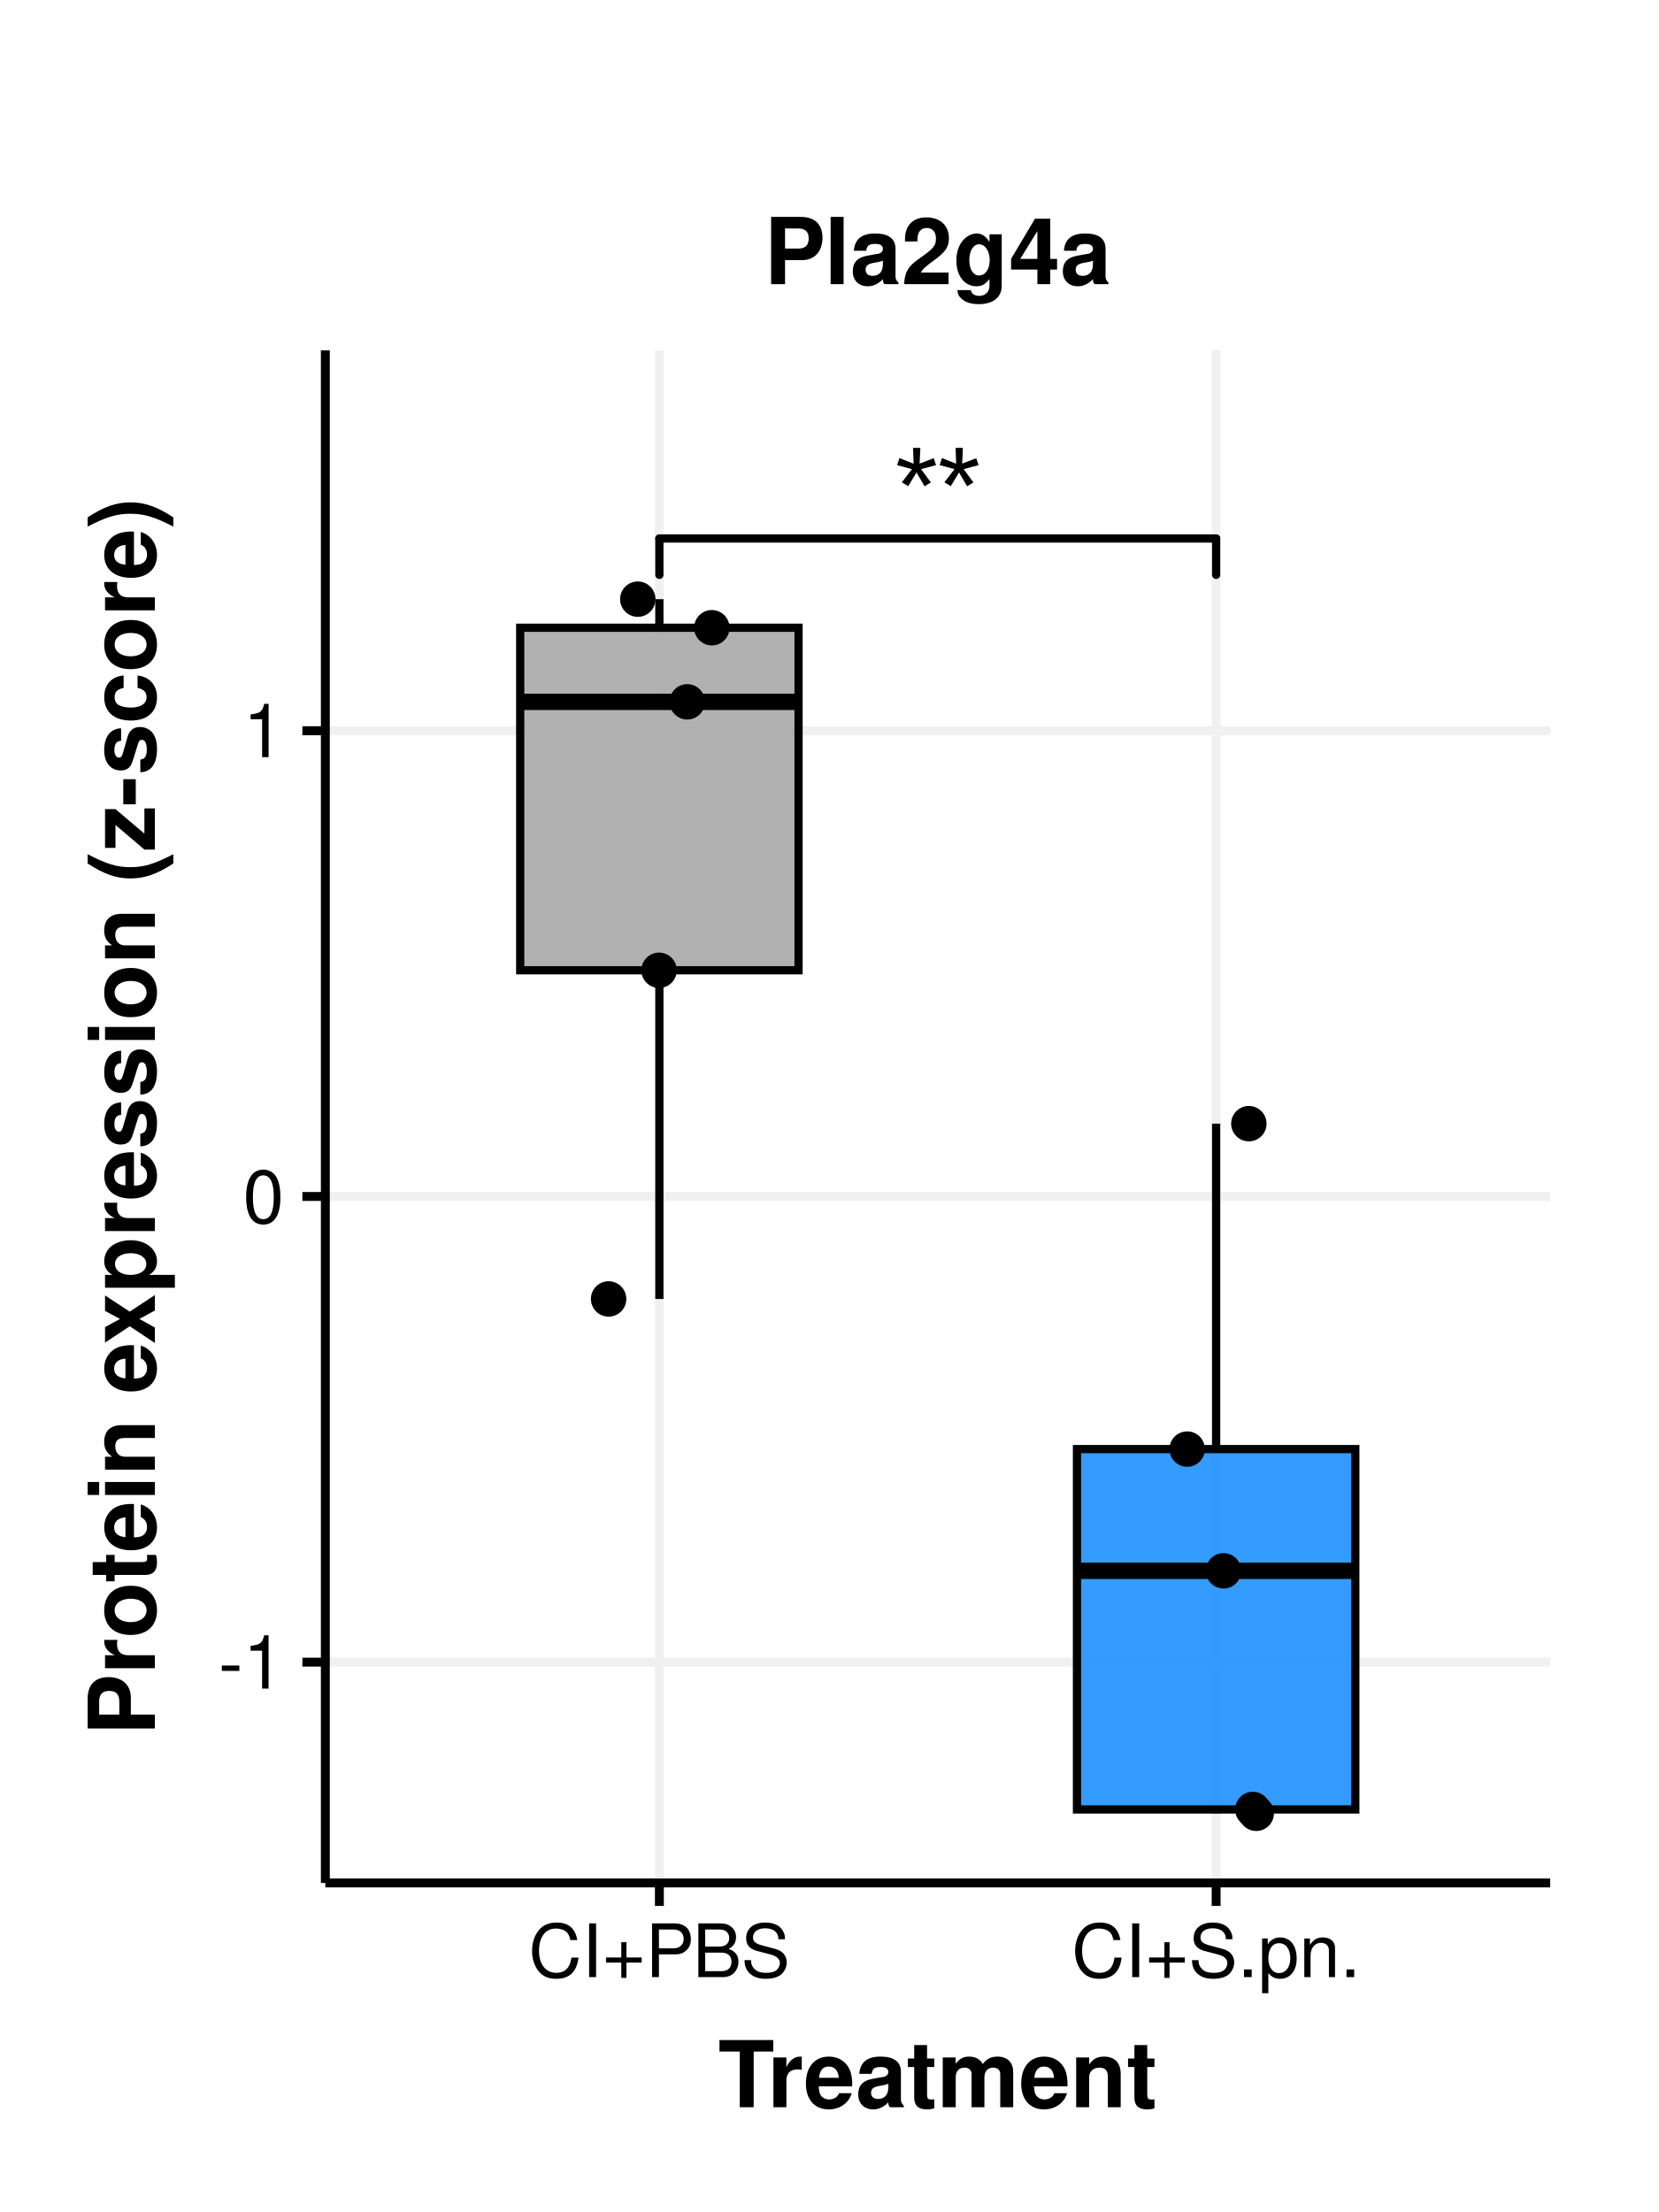
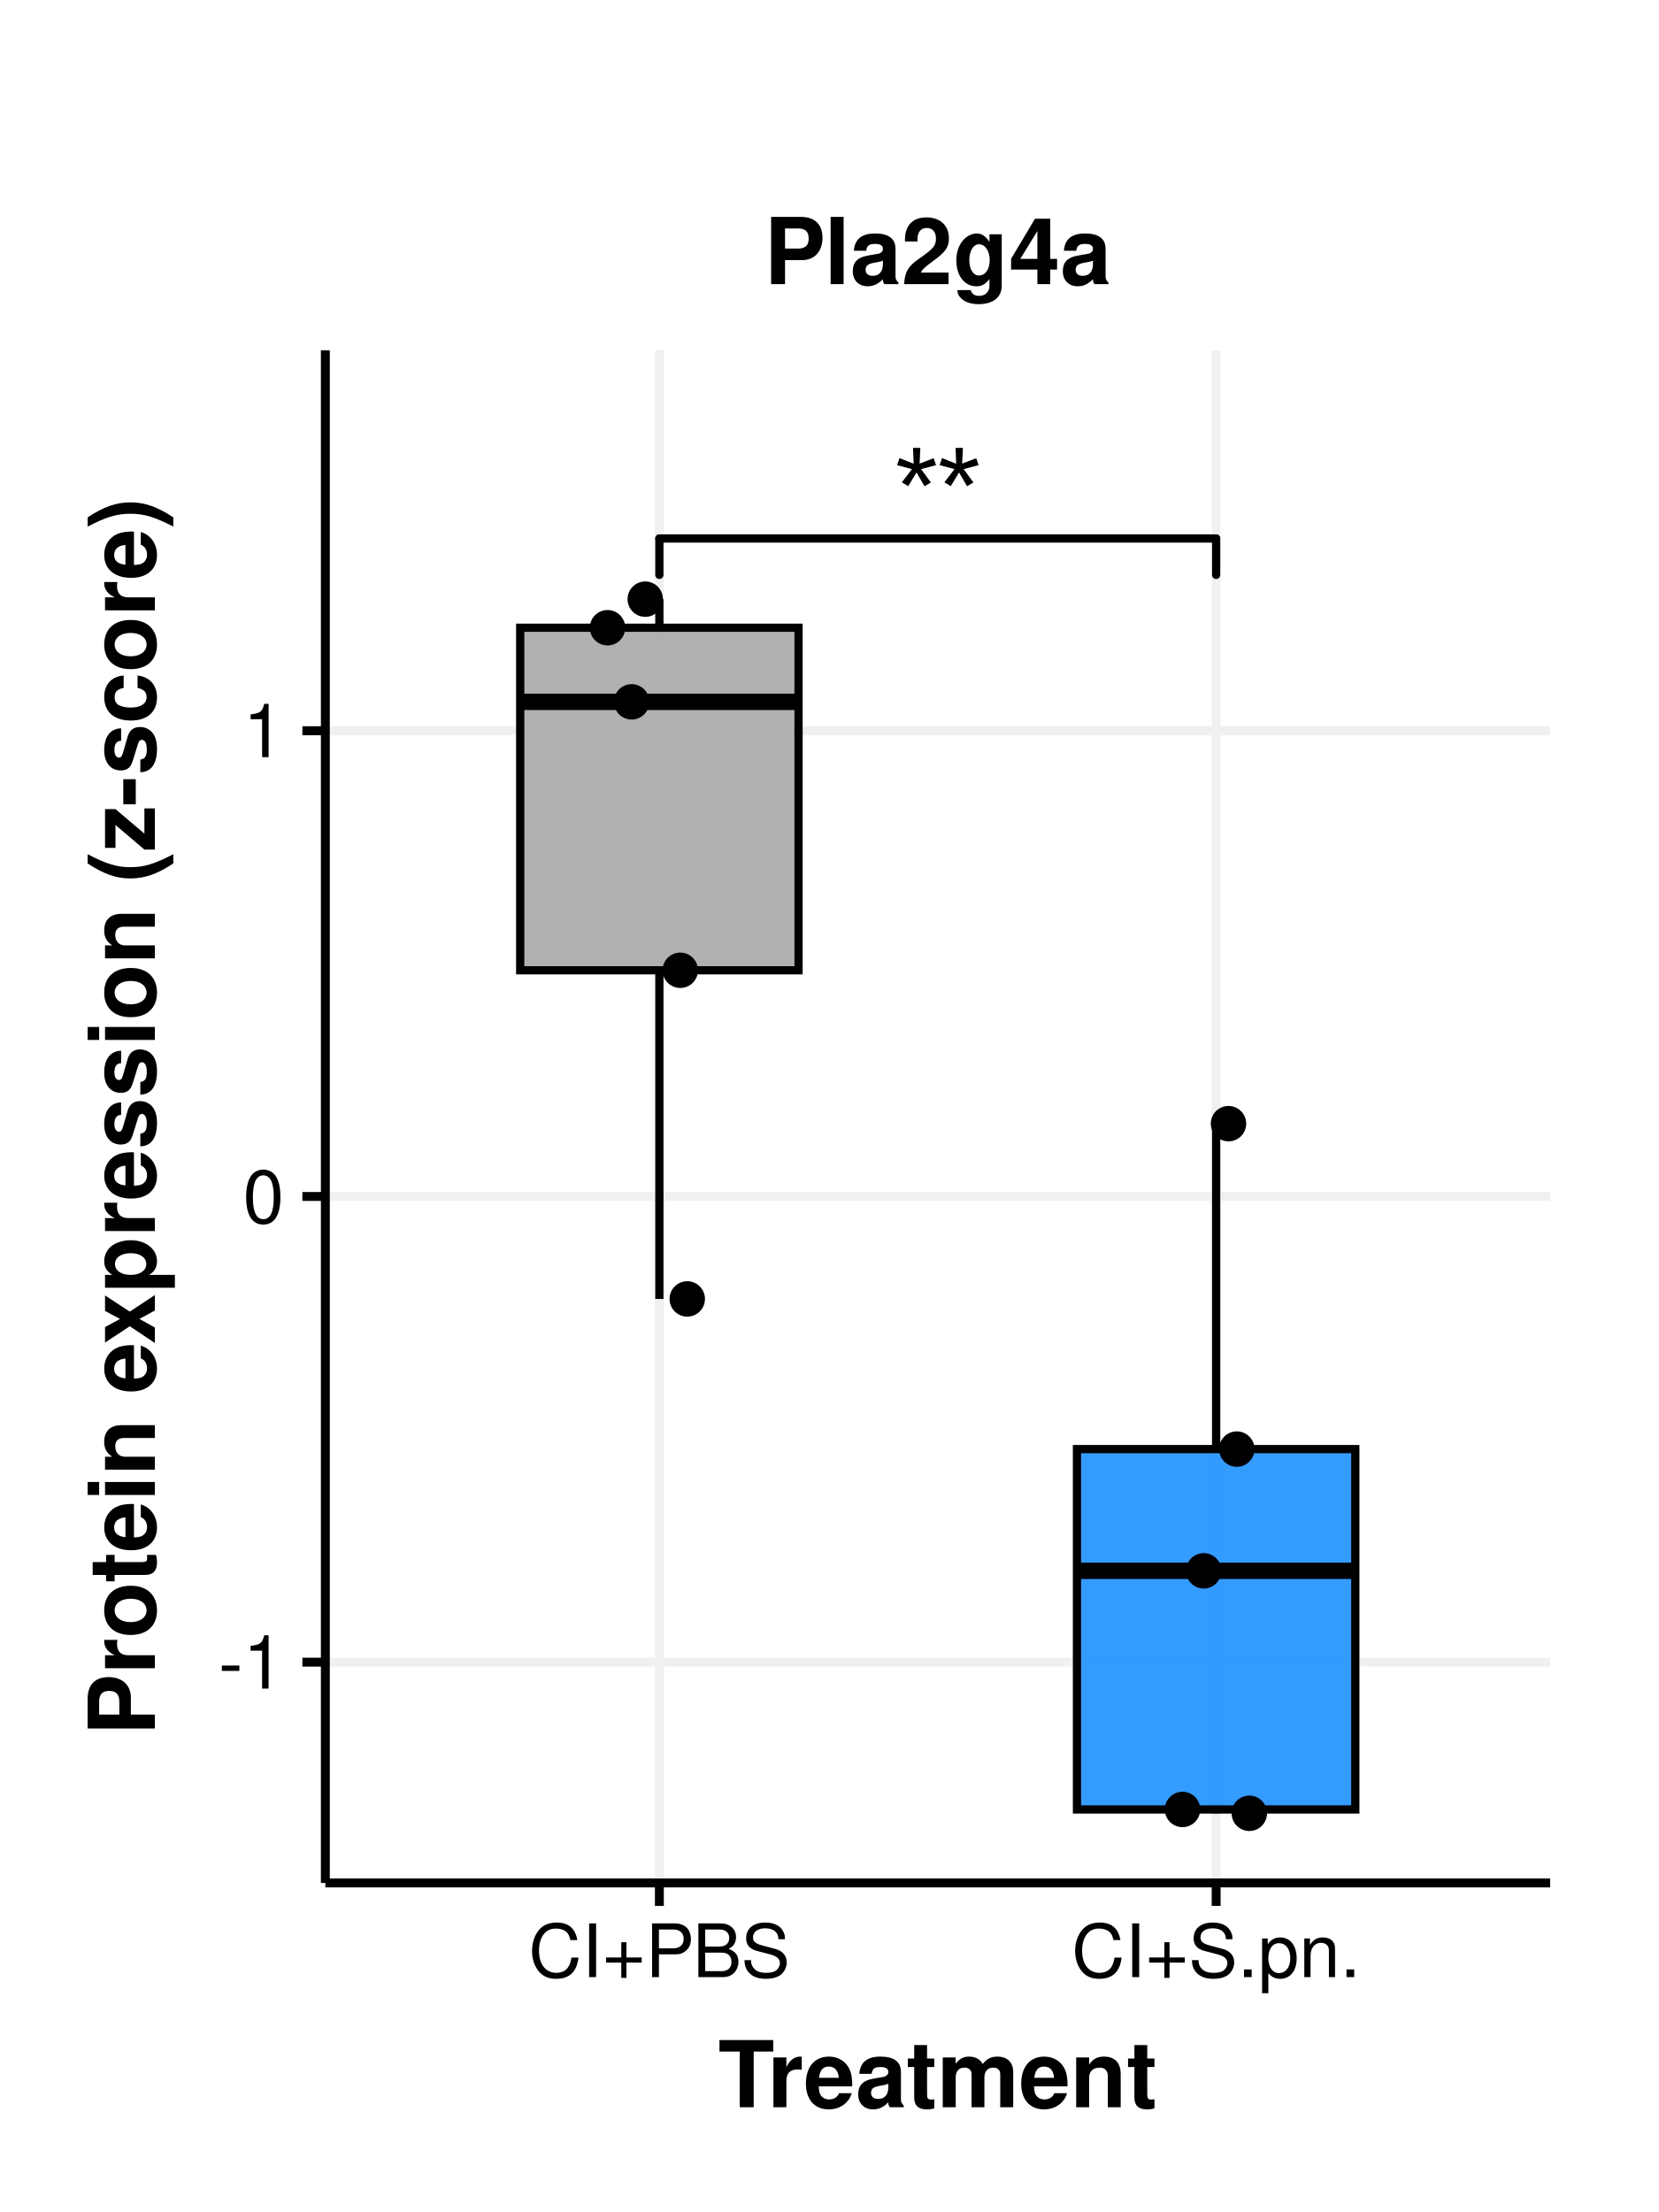
<svg xmlns="http://www.w3.org/2000/svg" class="svglite" width="216.00pt" height="288.00pt" viewBox="0 0 216.00 288.00">
  <defs>
    <style type="text/css">
    .svglite line, .svglite polyline, .svglite polygon, .svglite path, .svglite rect, .svglite circle {
      fill: none;
      stroke: #000000;
      stroke-linecap: round;
      stroke-linejoin: round;
      stroke-miterlimit: 10.00;
    }
    .svglite text {
      white-space: pre;
    }
  </style>
  </defs>
  <rect width="100%" height="100%" style="stroke: none; fill: #FFFFFF;" />
  <defs>
    <clipPath id="cpMC4wMHwyMTYuMDB8MC4wMHwyODguMDA=">
      <rect x="0.00" y="0.00" width="216.00" height="288.00" />
    </clipPath>
  </defs>
  <g clip-path="url(#cpMC4wMHwyMTYuMDB8MC4wMHwyODguMDA=)">
    <rect x="0.00" y="0.00" width="216.00" height="288.00" style="stroke-width: 1.16; stroke: none; fill: #FFFFFF;" />
  </g>
  <defs>
    <clipPath id="cpNDIuMzZ8MjAxLjgzfDQ1LjYxfDI0NS4xNg==">
      <rect x="42.36" y="45.61" width="159.46" height="199.55" />
    </clipPath>
  </defs>
  <g clip-path="url(#cpNDIuMzZ8MjAxLjgzfDQ1LjYxfDI0NS4xNg==)">
    <rect x="42.36" y="45.61" width="159.46" height="199.55" style="stroke-width: 1.16; stroke: none; fill: #FFFFFF;" />
    <polyline points="42.36,216.41 201.83,216.41 " style="stroke-width: 1.16; stroke: #F0F0F0; stroke-linecap: butt;" />
    <polyline points="42.36,155.78 201.83,155.78 " style="stroke-width: 1.16; stroke: #F0F0F0; stroke-linecap: butt;" />
    <polyline points="42.36,95.14 201.83,95.14 " style="stroke-width: 1.16; stroke: #F0F0F0; stroke-linecap: butt;" />
    <polyline points="85.85,245.16 85.85,45.61 " style="stroke-width: 1.16; stroke: #F0F0F0; stroke-linecap: butt;" />
    <polyline points="158.34,245.16 158.34,45.61 " style="stroke-width: 1.16; stroke: #F0F0F0; stroke-linecap: butt;" />
    <text x="122.10" y="68.11" text-anchor="middle" style="font-size: 14.23px; font-family: &quot;Arial&quot;;" textLength="11.07px" lengthAdjust="spacingAndGlyphs">**</text>
    <line x1="85.85" y1="74.85" x2="85.85" y2="70.11" style="stroke-width: 1.07;" />
    <line x1="85.85" y1="70.11" x2="158.34" y2="70.11" style="stroke-width: 1.07;" />
    <line x1="158.34" y1="70.11" x2="158.34" y2="74.85" style="stroke-width: 1.07;" />
    <line x1="85.85" y1="81.73" x2="85.85" y2="78.01" style="stroke-width: 1.07; stroke-linecap: butt;" />
    <line x1="85.85" y1="126.33" x2="85.85" y2="169.12" style="stroke-width: 1.07; stroke-linecap: butt;" />
    <polygon points="67.73,81.73 67.73,126.33 103.97,126.33 103.97,81.73 67.73,81.73 " style="stroke-width: 1.07; stroke-linecap: butt; stroke-linejoin: miter; fill: #A9A9A9; fill-opacity: 0.90;" />
    <line x1="67.73" y1="91.38" x2="103.97" y2="91.38" style="stroke-width: 2.13; stroke-linecap: butt; stroke-linejoin: miter;" />
    <line x1="158.34" y1="188.67" x2="158.34" y2="146.30" style="stroke-width: 1.07; stroke-linecap: butt;" />
    <line x1="158.34" y1="235.59" x2="158.34" y2="236.09" style="stroke-width: 1.07; stroke-linecap: butt;" />
    <polygon points="140.22,188.67 140.22,235.59 176.46,235.59 176.46,188.67 140.22,188.67 " style="stroke-width: 1.07; stroke-linecap: butt; stroke-linejoin: miter; fill: #1E90FF; fill-opacity: 0.90;" />
    <line x1="140.22" y1="204.52" x2="176.46" y2="204.52" style="stroke-width: 2.13; stroke-linecap: butt; stroke-linejoin: miter;" />
-     <circle cx="89.48" cy="91.38" r="1.95" style="stroke-width: 0.71; fill: #000000;" />
-     <circle cx="83.04" cy="78.01" r="1.95" style="stroke-width: 0.71; fill: #000000;" />
-     <circle cx="92.68" cy="81.73" r="1.95" style="stroke-width: 0.71; fill: #000000;" />
-     <circle cx="79.24" cy="169.12" r="1.95" style="stroke-width: 0.71; fill: #000000;" />
-     <circle cx="85.81" cy="126.33" r="1.95" style="stroke-width: 0.71; fill: #000000;" />
-     <circle cx="159.30" cy="204.52" r="1.95" style="stroke-width: 0.71; fill: #000000;" />
-     <circle cx="163.56" cy="236.09" r="1.95" style="stroke-width: 0.71; fill: #000000;" />
-     <circle cx="163.12" cy="235.59" r="1.95" style="stroke-width: 0.71; fill: #000000;" />
-     <circle cx="154.57" cy="188.67" r="1.95" style="stroke-width: 0.71; fill: #000000;" />
-     <circle cx="162.60" cy="146.30" r="1.95" style="stroke-width: 0.71; fill: #000000;" />
+     <circle cx="82.24" cy="91.38" r="1.95" style="stroke-width: 0.71; fill: #000000;" />
+     <circle cx="84.01" cy="78.01" r="1.95" style="stroke-width: 0.71; fill: #000000;" />
+     <circle cx="79.10" cy="81.73" r="1.95" style="stroke-width: 0.71; fill: #000000;" />
+     <circle cx="89.48" cy="169.12" r="1.95" style="stroke-width: 0.71; fill: #000000;" />
+     <circle cx="88.57" cy="126.33" r="1.95" style="stroke-width: 0.71; fill: #000000;" />
+     <circle cx="156.72" cy="204.52" r="1.95" style="stroke-width: 0.71; fill: #000000;" />
+     <circle cx="162.66" cy="236.09" r="1.95" style="stroke-width: 0.71; fill: #000000;" />
+     <circle cx="153.96" cy="235.59" r="1.95" style="stroke-width: 0.71; fill: #000000;" />
+     <circle cx="161.03" cy="188.67" r="1.95" style="stroke-width: 0.71; fill: #000000;" />
+     <circle cx="159.95" cy="146.30" r="1.95" style="stroke-width: 0.71; fill: #000000;" />
    <rect x="42.36" y="45.61" width="159.46" height="199.55" style="stroke-width: 1.16; stroke: none;" />
  </g>
  <g clip-path="url(#cpMC4wMHwyMTYuMDB8MC4wMHwyODguMDA=)">
    <polyline points="42.36,245.16 42.36,45.61 " style="stroke-width: 1.16; stroke-linecap: butt;" />
    <text x="36.98" y="219.85" text-anchor="end" style="font-size: 9.60px; font-family: &quot;Helvetica&quot;;" textLength="8.53px" lengthAdjust="spacingAndGlyphs">-1</text>
    <text x="36.98" y="159.22" text-anchor="end" style="font-size: 9.60px; font-family: &quot;Helvetica&quot;;" textLength="5.34px" lengthAdjust="spacingAndGlyphs">0</text>
    <text x="36.98" y="98.58" text-anchor="end" style="font-size: 9.60px; font-family: &quot;Helvetica&quot;;" textLength="5.34px" lengthAdjust="spacingAndGlyphs">1</text>
    <polyline points="39.37,216.41 42.36,216.41 " style="stroke-width: 1.16; stroke-linecap: butt;" />
    <polyline points="39.37,155.78 42.36,155.78 " style="stroke-width: 1.16; stroke-linecap: butt;" />
    <polyline points="39.37,95.14 42.36,95.14 " style="stroke-width: 1.16; stroke-linecap: butt;" />
    <polyline points="42.36,245.16 201.83,245.16 " style="stroke-width: 1.16; stroke-linecap: butt;" />
    <polyline points="85.85,248.15 85.85,245.16 " style="stroke-width: 1.16; stroke-linecap: butt;" />
    <polyline points="158.34,248.15 158.34,245.16 " style="stroke-width: 1.16; stroke-linecap: butt;" />
    <text x="85.85" y="257.42" text-anchor="middle" style="font-size: 9.60px; font-family: &quot;Helvetica&quot;;" textLength="34.39px" lengthAdjust="spacingAndGlyphs">CI+PBS</text>
    <text x="158.34" y="257.42" text-anchor="middle" style="font-size: 9.60px; font-family: &quot;Helvetica&quot;;" textLength="37.59px" lengthAdjust="spacingAndGlyphs">CI+S.pn.</text>
    <text x="122.10" y="274.36" text-anchor="middle" style="font-size: 12.00px; font-weight: bold; font-family: &quot;Helvetica&quot;;" textLength="58.02px" lengthAdjust="spacingAndGlyphs">Treatment</text>
    <text transform="translate(20.16,145.39) rotate(-90)" text-anchor="middle" style="font-size: 12.00px; font-weight: bold; font-family: &quot;Helvetica&quot;;" textLength="161.39px" lengthAdjust="spacingAndGlyphs">Protein expression (z-score)</text>
    <text x="122.10" y="36.99" text-anchor="middle" style="font-size: 12.00px; font-weight: bold; font-family: &quot;Helvetica&quot;;" textLength="45.37px" lengthAdjust="spacingAndGlyphs">Pla2g4a</text>
  </g>
</svg>
